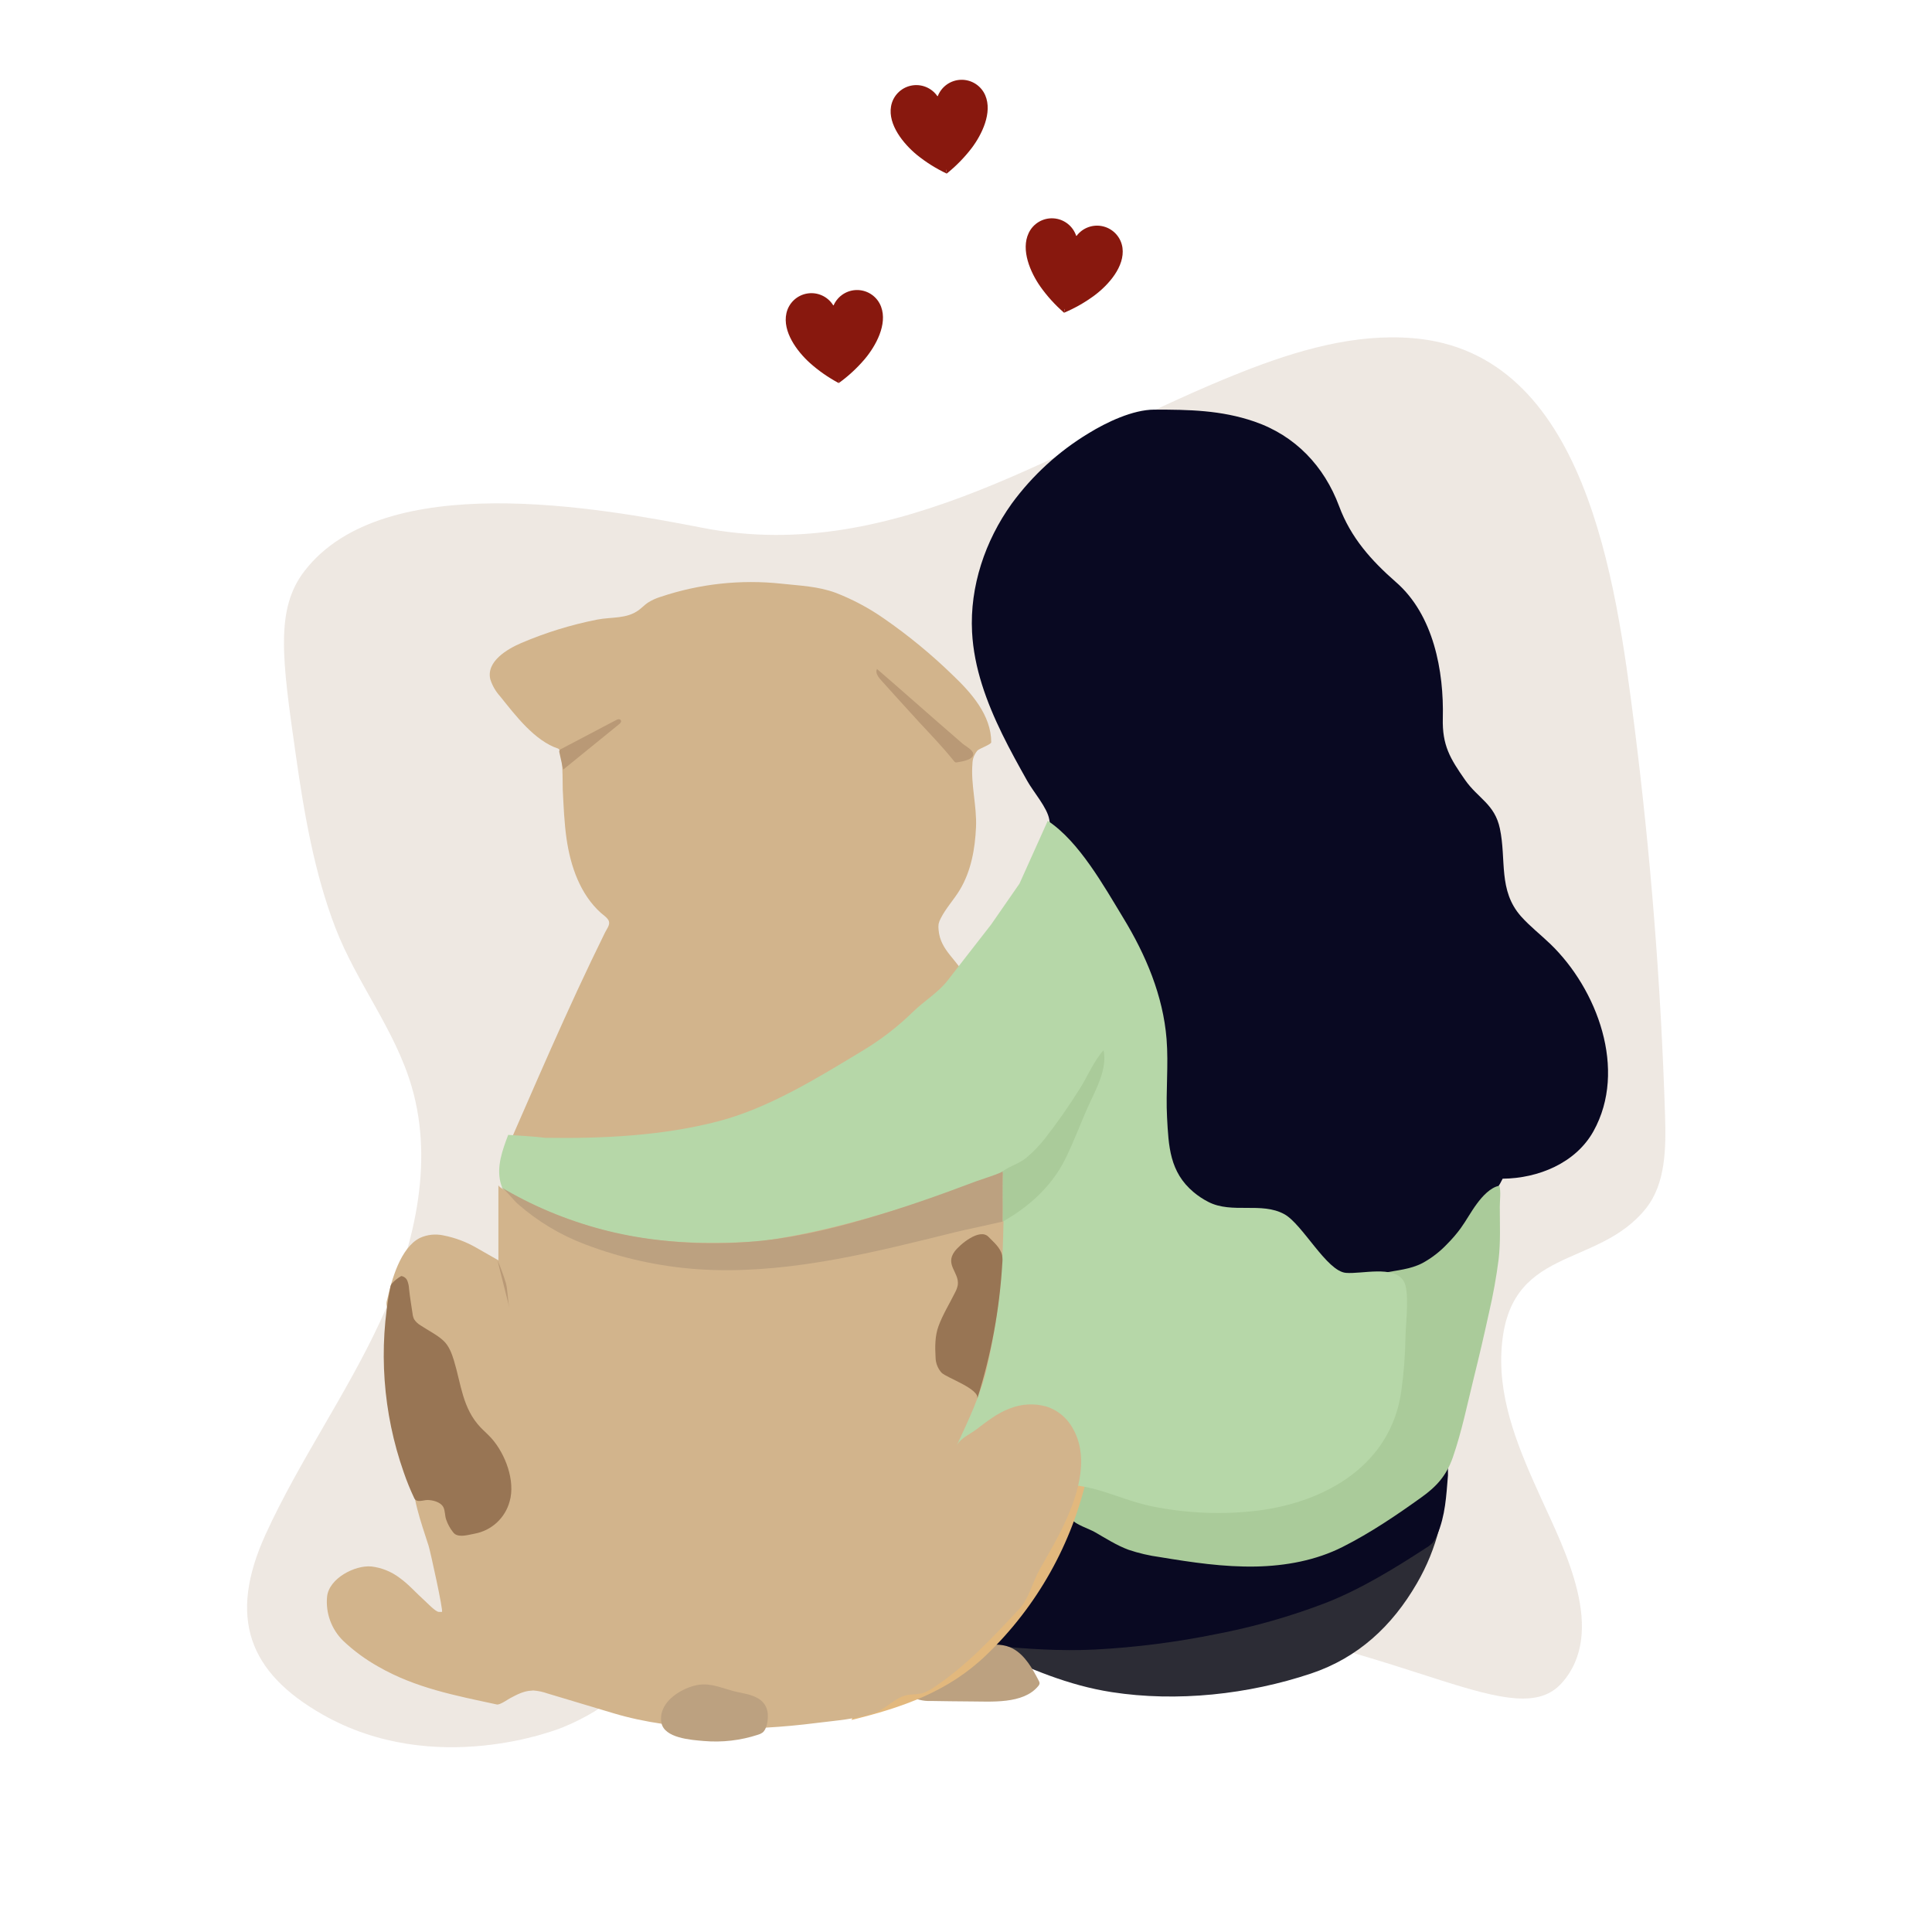
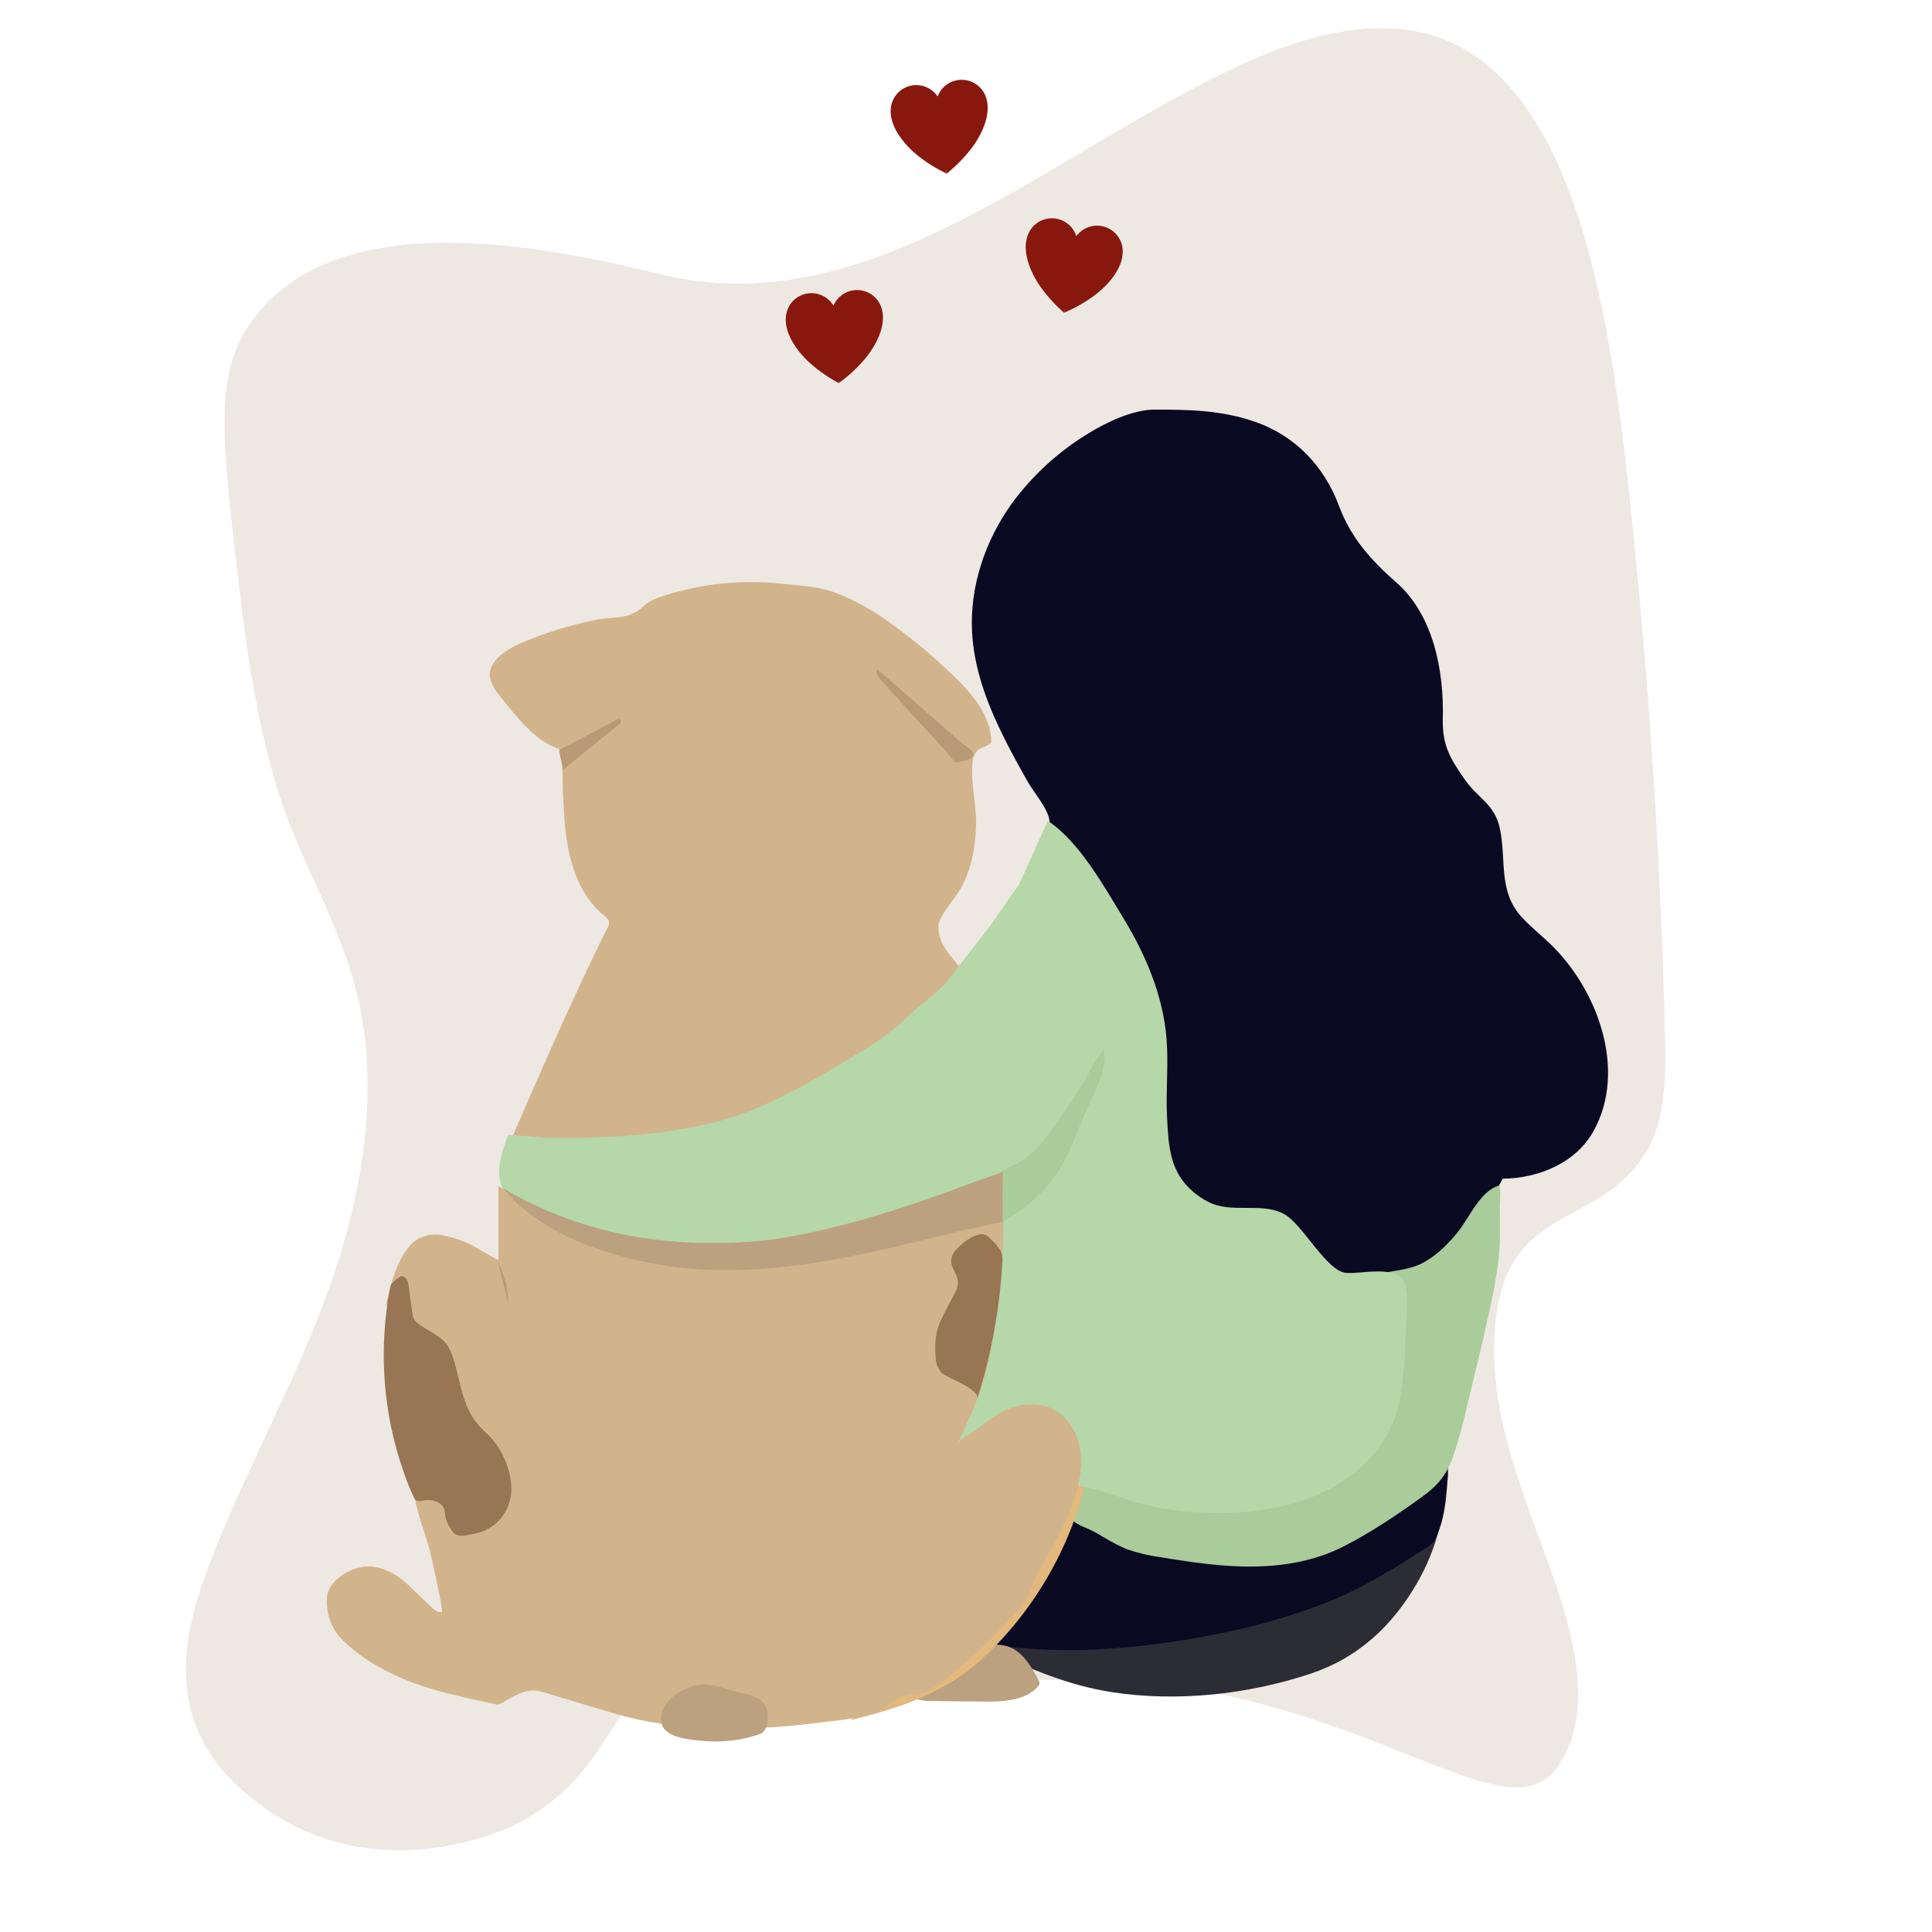
<svg xmlns="http://www.w3.org/2000/svg" viewBox="0 0 650 650">
  <defs>
    <style>.cls-1,.cls-10{fill:#987554;}.cls-1{opacity:0.17;}.cls-2{fill:#2c2c35;}.cls-3{fill:#090922;}.cls-4{fill:#aacb9a;}.cls-5{fill:#bca180;}.cls-6{fill:#e2b87d;}.cls-7{fill:tan;}.cls-8{fill:#b99976;}.cls-9{fill:#b6d7a8;}.cls-11{fill:#88180e;}</style>
  </defs>
  <g id="transitar">
-     <path class="cls-1" d="M246.5,536.31c-29.22,11.13-24.18,31.1-57,44.77-1.82.76-43.22,17.25-81-4.26-24.71-14.07-32-32.48-19.1-60.7,11.27-24.6,26.94-46.67,38.35-71.19s18.41-53.16,10.77-79.29c-5.63-19.25-18.41-34.76-25.58-53.25s-10.65-38.91-13.44-58.54c-4.56-32-7-48.94,3-61.81,26.68-34.5,99.24-21.2,133.91-14.45,65.75,12.8,121.83-29,181.44-52.44,18.42-7.25,37.88-13,57.46-11.38,58.14,4.75,68.32,81.25,74.54,130.35q8.26,65.29,10.34,131.24c.34,10.86.22,22.78-6.35,31.09-16.49,20.84-47,12.12-48.71,48.47-.84,17.33,6.38,33.8,13.47,49.42,7.8,17.19,22.11,44.62,6.91,61.82s-51.57-12.15-124-21.32c-29.67-3.75-24.67,1-68-3.2C277.85,536.2,268,528.14,246.5,536.31Z" />
+     <path class="cls-1" d="M233,555.92c-30.48,14.37-25.23,40.18-59.47,57.85-1.89,1-45.08,22.29-84.49-5.5-25.78-18.19-33.42-42-19.93-78.45,11.75-31.8,28.11-60.31,40-92s19.2-68.7,11.23-102.47c-5.88-24.88-19.21-44.92-26.68-68.81s-11.11-50.29-14-75.66c-4.76-41.42-7.27-63.25,3.12-79.88,27.83-44.59,103.52-27.4,139.69-18.68C291,108.87,349.5,54.86,411.69,24.56c19.22-9.37,39.51-16.78,59.94-14.71,60.65,6.14,71.27,105,77.76,168.46q8.63,84.38,10.78,169.6c.36,14,.23,29.45-6.62,40.18-17.2,26.94-49,15.66-50.81,62.64-.88,22.39,6.66,43.68,14,63.86,8.14,22.22,23.07,57.67,7.21,79.9s-53.8-15.71-129.36-27.55c-30.95-4.85-25.73,1.34-70.94-4.13C265.65,555.77,255.35,545.35,233,555.92Z" />
    <path class="cls-2" d="M333.31,555.37c13.33,6.12,26,11.63,40.66,13.92,22,3.42,46.1.79,67.14-6.26,15.83-5.31,27.23-15.95,35.54-30.25,7-12,9.7-24.49,10.23-38.16l-53.06.15-102.44,9.5,1.93,51.1" />
    <path class="cls-3" d="M333.55,553.63c11.71,1.12,23.1,1.92,34.9,1.34a277.53,277.53,0,0,0,40.72-5.2,215.9,215.9,0,0,0,37.16-10.61c11.83-4.69,23-11.59,33.62-18.49a9.76,9.76,0,0,0,1.94-1.5,9.46,9.46,0,0,0,1.63-2.78c2.78-6.56,3.05-13.05,3.63-20V487.9L390,490l-49.63,1.05-6.81,62.56" />
    <polygon class="cls-3" points="488.21 423.48 491.38 412.92 488.21 409.75 478.71 412.92 476.59 418.2 479.1 424.67 486.1 425.6 488.21 423.48" />
    <path class="cls-3" d="M353,275.63c-.66-3.88-5.4-9.33-7.35-12.82-2.93-5.22-5.84-10.46-8.47-15.84-5.26-10.77-9.51-22.24-10.14-34.32-.8-15.34,4.39-30.71,13.34-43.2a89.23,89.23,0,0,1,25.9-23.7c5.91-3.64,14.85-7.94,22.1-7.94,11.65,0,22.39.17,33.59,4,13.86,4.75,23.56,15.06,28.57,28.52,3.93,10.58,10.82,18.26,19.16,25.56,12.61,11,16.12,29.88,15.72,45.75-.23,9.15,2.45,13.55,7.51,20.79,4.37,6.24,9.94,8.07,11.69,16.34,2.23,10.51-.63,20.79,7.12,29.54,3,3.36,6.58,6.13,9.82,9.25,15.83,15.22,26,42.39,14.56,63-6,10.8-18.66,15.89-30.57,16-4.17,8.53-11.49,14.36-18.18,20.81l-18.8,18.1c-1.87,1.8-22.47,24.16-24.22,23.32l-39.07-17.95-31.69-42.25Z" />
    <path class="cls-4" d="M365.69,494q-3.69.2-7.41.23-1.56,5.28-3.14,10.54l5.28,6.34c1.58,1.89,5.86,3.16,8,4.39,3.68,2.11,7.27,4.43,11.27,5.91a57.35,57.35,0,0,0,10.55,2.46c10.69,1.77,21.48,3.39,32.32,3.17,10-.21,20.14-2.05,29.12-6.58,9.4-4.75,18-10.57,26.53-16.69,5.15-3.67,8.47-7.38,10.59-13.49,3-8.68,4.8-17.62,7-26.51q2.73-11,5.16-22.14a181,181,0,0,0,3.25-18.05c.67-5.88.38-11.68.38-17.55,0-2.24.42-5-.13-7.11-3,.53-5.77,3.61-7.53,6-2,2.66-3.56,5.63-5.51,8.33a45,45,0,0,1-4.45,5.19,33.4,33.4,0,0,1-8.44,6.53c-4.11,2.12-8.59,2.39-13,3.27l-3.16,3.16c-6.15,6.15-11.37,13.64-16.93,20.32-9.45,11.21-18.77,22.53-28.13,33.81a11.7,11.7,0,0,1-2.19,2.2c-2.78,1.91-7,1.41-10.26,1.94-4.26.7-8.58,1.16-12.86,1.72C383.24,492.54,374.49,493.58,365.69,494Z" />
    <path class="cls-5" d="M300.22,566.07c2.15,1.15,3.78,3,5.78,4.4a12.72,12.72,0,0,0,7.15,1.8c4.41.07,8.8.14,13.21.16,7,0,17.85,1,22.9-5.12a1.72,1.72,0,0,0,.5-1,1.94,1.94,0,0,0-.27-.83c-2.08-4-4.57-8.54-8.67-10.8-2.75-1.52-6.09-1.57-9.21-1.09-3.77.58-7.47,2-11.32,2-2.11,0-9.5,1-11.62,2.11s-8.44,8.45-8.44,8.45" />
    <path class="cls-6" d="M286.48,578.66c17-4.17,32.47-9.44,45.34-21.83a119.84,119.84,0,0,0,34.06-60.73,18.41,18.41,0,0,0,.45-7.59c-.63-3-2.62-5.57-4.54-8-5.06-6.37-11.07-10.72-19.35-6.95-5.71,2.6-11.59,8.05-14.23,13.82l-22.82,50C299.1,551.13,292.87,564.93,286.48,578.66Z" />
    <path class="cls-7" d="M208.87,400.78l36.06-18.35L307,350.83c7.41-3.77,14.83-7.51,22.22-11.32L324.9,329c-2.5-6-8.53-9-9.12-16.13a7.8,7.8,0,0,1,0-2,7.14,7.14,0,0,1,.71-1.88c1.77-3.5,4.44-6.29,6.44-9.62,3.8-6.33,5.12-13.82,5.44-21.1.31-7.05-1.8-14.45-1.2-21.32a6.89,6.89,0,0,1,1.68-4.44c.69-.7,4.64-2.05,4.64-2.78,0-9.09-6.69-16.63-12.89-22.53a180.45,180.45,0,0,0-23.2-19.1,77,77,0,0,0-16.19-8.64c-6-2.22-12-2.4-18.22-3.08a95.49,95.49,0,0,0-40.73,4.42,17.6,17.6,0,0,0-4.36,2c-1,.7-1.86,1.59-2.84,2.34-4.16,3.19-9.31,2.36-14.16,3.32a128.18,128.18,0,0,0-25.56,7.89c-4.56,1.95-11.87,6.18-10.37,12.23a15.63,15.63,0,0,0,3.32,5.73c5.11,6.35,11.54,14.9,19.46,17.54,1.81.6,1.48,12.06,1.58,13.82.29,5.52.49,11.06,1.28,16.54,1.33,9.22,4.58,18.62,11.49,24.87.82.73,2.45,1.79,2.77,2.9.37,1.28-.74,2.58-1.32,3.76q-2.34,4.74-4.62,9.52c-3.1,6.48-6.11,13-9.08,19.56-5.93,13.09-11.65,26.28-17.41,39.46Z" />
    <path class="cls-8" d="M189.47,258.93q-.65-2.88-1.27-5.77a1,1,0,0,1,0-.65,1.08,1.08,0,0,1,.59-.52l18.4-9.68a2.22,2.22,0,0,1,.92-.33.78.78,0,0,1,.81.43c.19.46-.24.93-.63,1.24q-9.39,7.65-18.81,15.28" />
    <path class="cls-8" d="M327.42,253.52c-.27-1.35-2.64-2.52-3.5-3.27l-8.47-7.36c-6.82-5.92-13.56-11.95-20.41-17.83-.65,1.34.51,2.81,1.41,3.81,4.27,4.71,8.51,9.45,12.82,14.13,4,4.31,8,8.45,11.68,13.05a1.06,1.06,0,0,0,.51.43,1.16,1.16,0,0,0,.49,0c1.31-.2,5.29-.76,5.48-2.59A1.15,1.15,0,0,0,327.42,253.52Z" />
    <path class="cls-9" d="M183.53,382.82c-4.15-.53-8.38-.69-12.55-1-1.95,5.11-3.93,10.61-2.62,15.91A13.58,13.58,0,0,0,173,405a27,27,0,0,0,7.24,3.74q32,12.63,64,25.33l30.63-8.44L306.56,415l23.24-11.61,6.33-5.28-9.5,24.29L315,466.78s2.11,29.54,2.11,29.57c0-1.42,13.83-4.45,15.15-4.82,2.91-.81,6.88-2.71,9.91-2.69,5.67,0,5.33,4.69,7.18,10.27a1.71,1.71,0,0,0,2.58,1.34c12.7-3.38,23.44,3.92,35.81,6.37a111.46,111.46,0,0,0,35.61,1.39c23-2.95,44.69-15.54,48.11-40.26a150.35,150.35,0,0,0,1.41-18.49c.05-4,1.52-15.31-.71-18.62-3.48-5.18-13.94-2.15-19.34-2.6-6.48-.54-14.59-16.4-20.75-19.76-7.68-4.19-17.57-.05-25.48-4.08a26.61,26.61,0,0,1-5-3.3c-8.1-6.78-8.43-15.47-8.95-25.22-.46-8.76.54-17.53-.16-26.29-1.17-14.63-7-28.34-14.57-40.77C371.48,298.24,363,283,352.5,276.16L343,297.28,333.49,311l-14.78,19c-3.06,3.93-7.92,6.87-11.47,10.35a92.11,92.11,0,0,1-17.3,13.31c-14.89,9-31.27,19.13-48.19,23.56-18.74,4.9-38.94,5.89-58.22,5.58" />
    <path class="cls-7" d="M178.78,568.8c-2.6.11-4.82,1.31-7.1,2.51-.84.44-3.49,2.36-4.52,2.14-13.88-3-27.32-5.51-39.84-12.71a59.29,59.29,0,0,1-11.79-8.64,18.36,18.36,0,0,1-5.48-15c.71-6.09,9.31-10.57,14.88-10.08a19.48,19.48,0,0,1,9.43,3.77c3.15,2.23,5.61,5.14,8.46,7.68.83.73,3.74,3.83,4.8,3.83h1.06c.6,0-3.93-20.51-4.48-22.22-2.64-8.27-5.81-16.68-5.45-25.51.4-9.84,7.4-18.82,12-27.25.11-.2-9.19-9.48-9.95-10.5a164.23,164.23,0,0,1-10-15.87,4,4,0,0,1-.53-3.71c1.49-6.56,4.42-17.44,11-20.75a12.55,12.55,0,0,1,7.82-.87,36,36,0,0,1,11.2,4.18l7.39,4.22V398.67c0,1,5.61,3.59,6.42,4q4.5,2.35,9.18,4.37a139.6,139.6,0,0,0,19.78,6.82c17.33,4.55,34.53,4.85,52.28,3.8,24.82-3.3,48.18-11.13,71.82-19l10.56-4.22c-.84.33-.08,14.95-.11,16.73-.11,6.14-.34,12.28-.79,18.41a225.69,225.69,0,0,1-4.58,29.68c-1.95,9.31-6.39,18.45-10.35,27.07,1.23-2.46,4.49-3.82,6.59-5.41,3.6-2.73,7-5.46,11.27-7.06a19.18,19.18,0,0,1,12.37-.63,15.36,15.36,0,0,1,7.88,5.84c7,10.16,2.88,23.3-1.85,33.47-2.47,5.3-5.43,10.32-8.32,15.39-2.28,4-3.68,9.94-6.83,13.31-9.05,9.65-17.73,19.11-28.85,26.48a13.84,13.84,0,0,1-4,2,27.81,27.81,0,0,1-4.08.43c-4.7.49-7.47,4.54-11.7,6.07-6.05,2.18-13.45,2.66-19.81,3.47-21.93,2.79-47,3.07-68.24-3.31l-22.15-6.64a18.24,18.24,0,0,0-4.77-1Z" />
    <path class="cls-10" d="M131.75,431.94a2.73,2.73,0,0,0-.39.91,119,119,0,0,0,4.48,62.52,84.8,84.8,0,0,0,3.53,8.68c.81,1.66,3,.62,4.41.61,1.83,0,4.53.69,5.41,2.47.57,1.15.47,2.74.88,4a14.28,14.28,0,0,0,2.27,4.25,3.37,3.37,0,0,0,.72.74c1.75,1.18,4.72.2,6.6-.13a15,15,0,0,0,11.8-10.84c2-6.92-1.45-16-6.08-21.22-1.15-1.3-2.48-2.42-3.68-3.67-6.13-6.44-6.55-14.59-9-22.61-.72-2.34-1.66-4.85-3.49-6.57-2.14-2-5.22-3.5-7.68-5.15a6.39,6.39,0,0,1-2.22-2.1,6.12,6.12,0,0,1-.53-2c-.42-2.77-.88-5.53-1.17-8.31a8.42,8.42,0,0,0-.57-2.64,2.6,2.6,0,0,0-2.05-1.57A12.63,12.63,0,0,0,131.75,431.94Z" />
    <path class="cls-5" d="M222.53,576.7c.94-4.83,6.33-8.23,10.78-9.49,4.88-1.38,8.51.38,13.17,1.66,2.88.79,6.05,1,8.66,2.59a6.4,6.4,0,0,1,3.17,5.18c.14,1.85-.22,5.07-1.79,6.29a4.9,4.9,0,0,1-1.5.7,45.81,45.81,0,0,1-18.23,2.11c-4.17-.36-13.39-.93-14.28-6.22A7.84,7.84,0,0,1,222.53,576.7Z" />
    <path class="cls-11" d="M280.36,102.77a8.62,8.62,0,0,0-15.78,2.62c-1.37,6.17,3.55,12.79,7.85,16.68a49.28,49.28,0,0,0,9.75,6.81Z" />
    <path class="cls-11" d="M280.44,102.77a8.62,8.62,0,0,1,16,.45c2.19,5.93-1.78,13.16-5.51,17.59a49.53,49.53,0,0,1-8.74,8.07Z" />
    <rect class="cls-11" x="280.26" y="102.72" width="2.02" height="24.93" transform="translate(-7.18 19.37) rotate(-3.9)" />
    <path class="cls-11" d="M362.09,79.4a8.62,8.62,0,0,0-16-1c-2.72,5.7.59,13.26,3.91,18a49.46,49.46,0,0,0,8,8.82Z" />
    <path class="cls-11" d="M362.16,79.41a8.63,8.63,0,0,1,15.49,4c.81,6.26-4.69,12.41-9.32,15.9a49.13,49.13,0,0,1-10.33,5.9Z" />
    <rect class="cls-11" x="359.18" y="79.23" width="2.02" height="24.93" transform="translate(18.94 -55.59) rotate(9.06)" />
    <path class="cls-11" d="M315.41,32.41a8.62,8.62,0,0,0-15.63,3.39C298.71,42,304,48.4,308.43,52.07a49.25,49.25,0,0,0,10.08,6.33Z" />
    <path class="cls-11" d="M315.48,32.41a8.63,8.63,0,0,1,16-.34c2.48,5.81-1.13,13.23-4.64,17.84a50,50,0,0,1-8.33,8.49Z" />
    <rect class="cls-11" x="315.92" y="32.3" width="2.02" height="24.93" transform="translate(-3.06 37.32) rotate(-6.71)" />
    <path class="cls-5" d="M337.38,394c0,.55-8.13,3.1-9,3.44q-4.68,1.77-9.39,3.49c-6.26,2.27-12.55,4.45-18.9,6.46-12.45,3.93-25.33,7.49-38.27,9.36a158.39,158.39,0,0,1-40.87.37,133.32,133.32,0,0,1-36-9.45,129.47,129.47,0,0,1-16.62-8.41c2.14,1.29,4.06,4.21,6,5.9a73.83,73.83,0,0,0,22.42,13.45A132.3,132.3,0,0,0,234.47,427c1.87.13,3.74.22,5.61.28,27.33.81,54.7-6.12,81-12.65,2.4-.6,4.83-1.1,7.25-1.63l9-2Z" />
    <path class="cls-4" d="M337.35,411c8.78-4.92,16.36-11.79,20.94-20.84,3-6,5.28-12.38,8.08-18.5,2.49-5.47,6.2-12.09,4.92-18.32-3.23,3.49-5.44,8.89-8,12.93a197.07,197.07,0,0,1-11.87,16.94,42.52,42.52,0,0,1-6.17,6.34c-2.4,2-5.5,2.72-7.83,4.49" />
    <path class="cls-8" d="M167.39,424c1.27,5.35,2.69,10.66,4,16-.64-2.7-.5-5.59-1.18-8.32A77.68,77.68,0,0,0,167.39,424Z" />
    <path class="cls-10" d="M328.76,470.66c1.09-3.32-10.23-7.07-12-8.84a7.94,7.94,0,0,1-2-5.21c-.21-3.4-.21-7.21,1-10.46,1.4-3.86,3.74-7.61,5.56-11.3a8.6,8.6,0,0,0,.92-2.54c.54-4.23-4.36-6.72-1.1-11.22,1.73-2.38,8.44-8,11.39-5,1.73,1.77,4.15,3.77,4.64,6.32a9.51,9.51,0,0,1,.05,2.5A187.44,187.44,0,0,1,328.76,470.66Z" />
  </g>
</svg>
